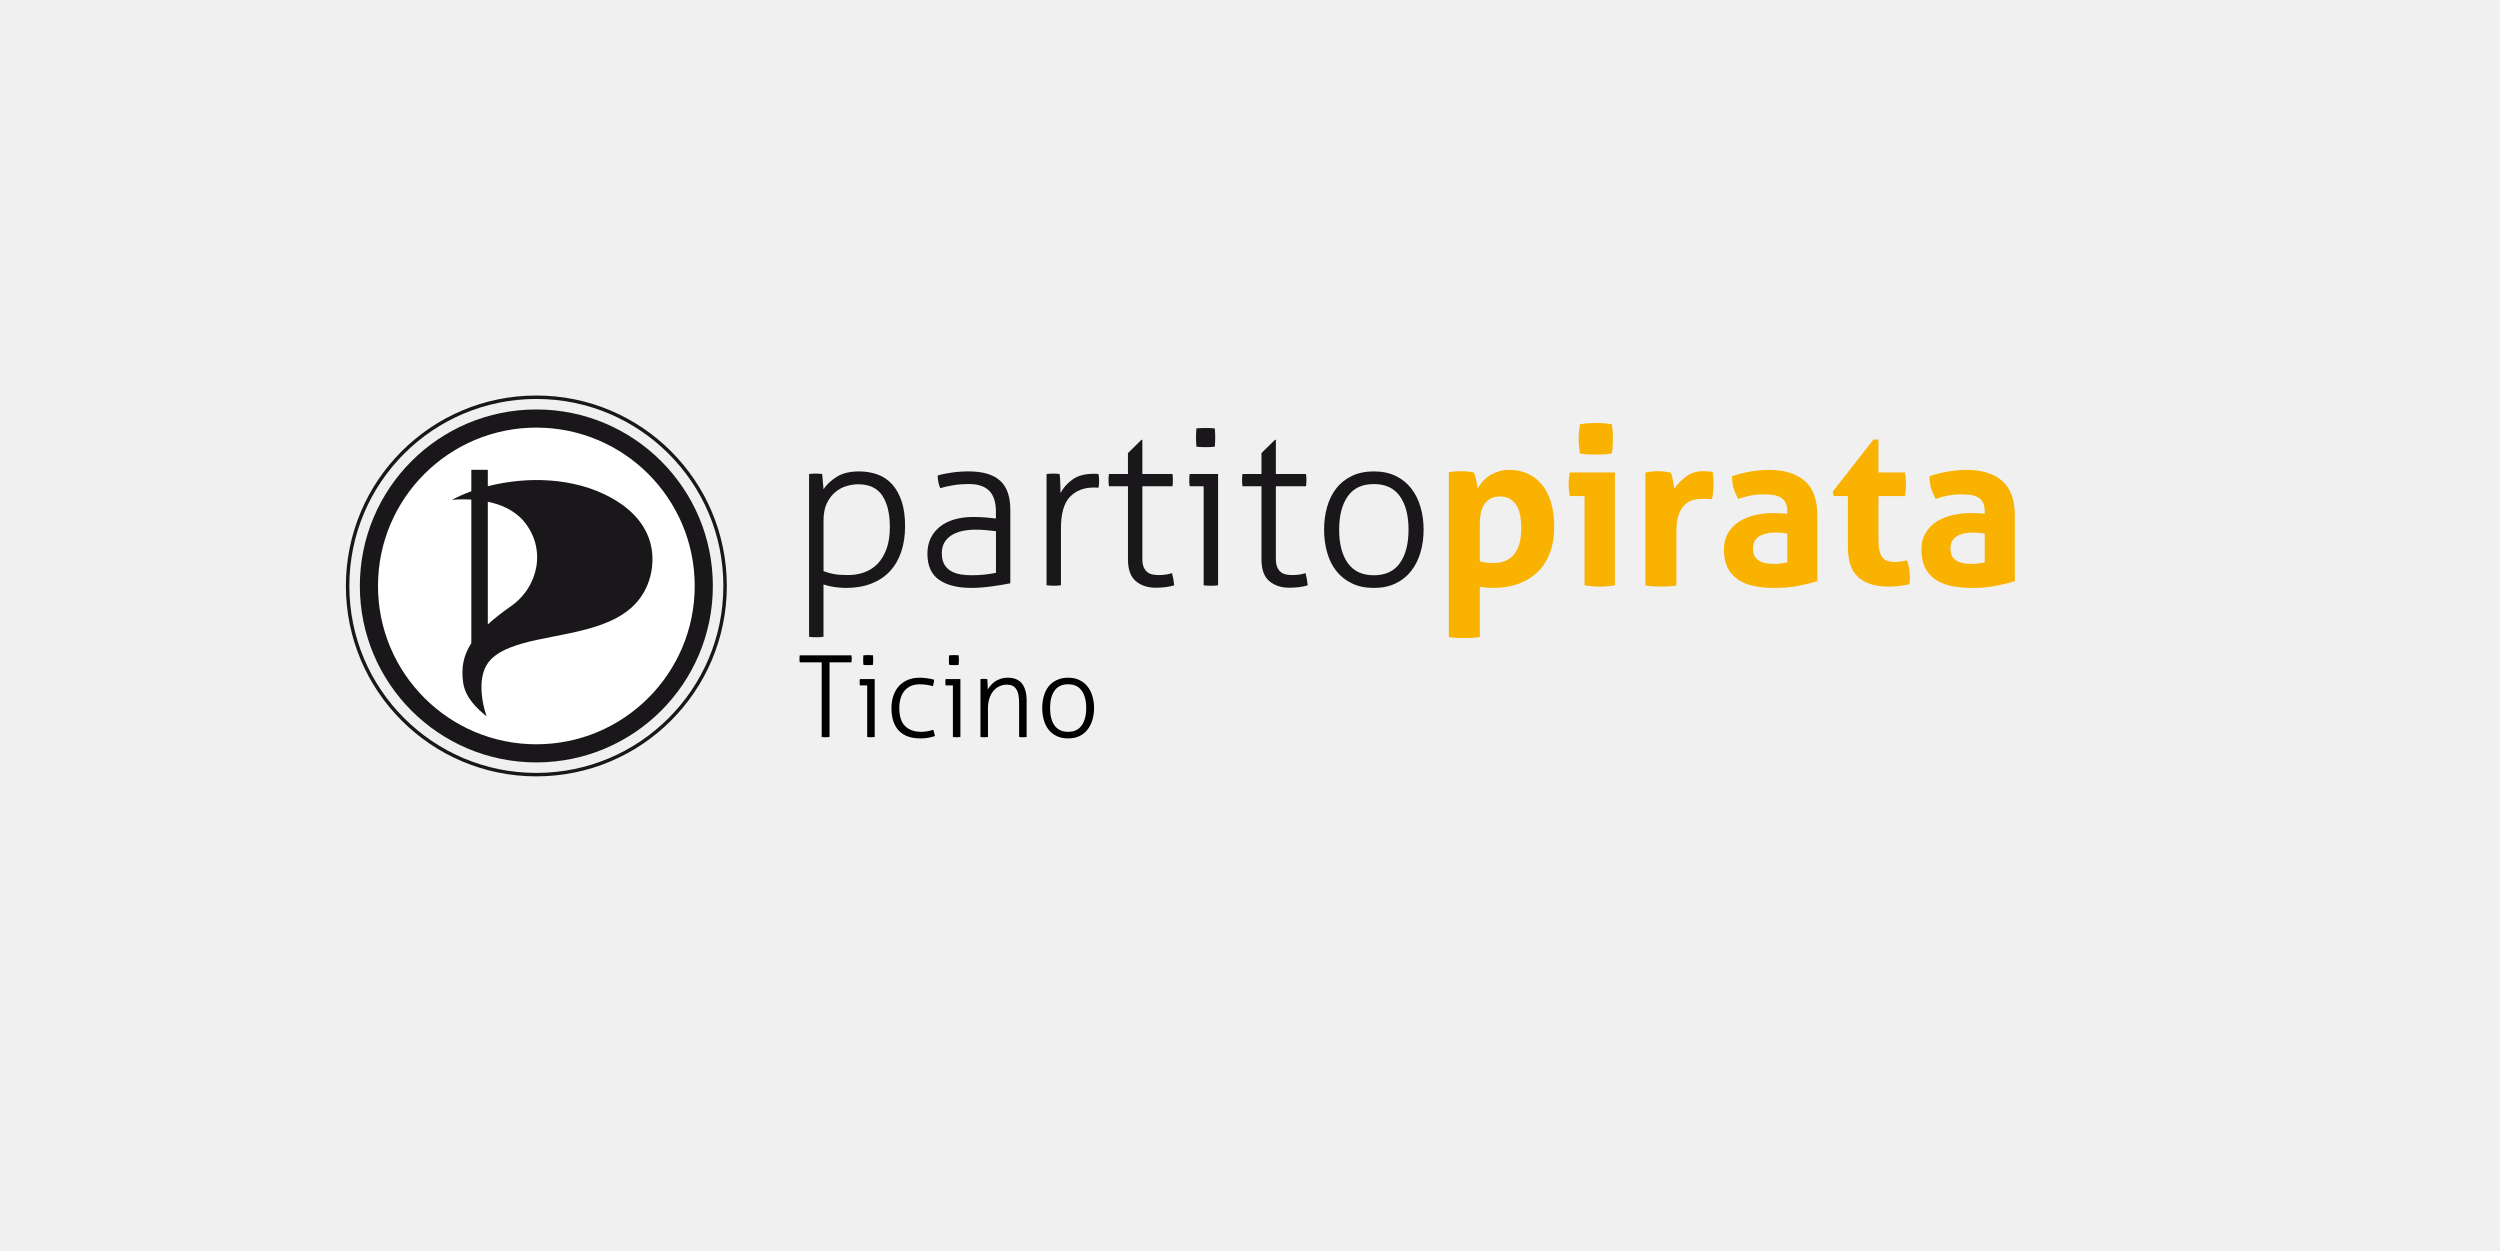
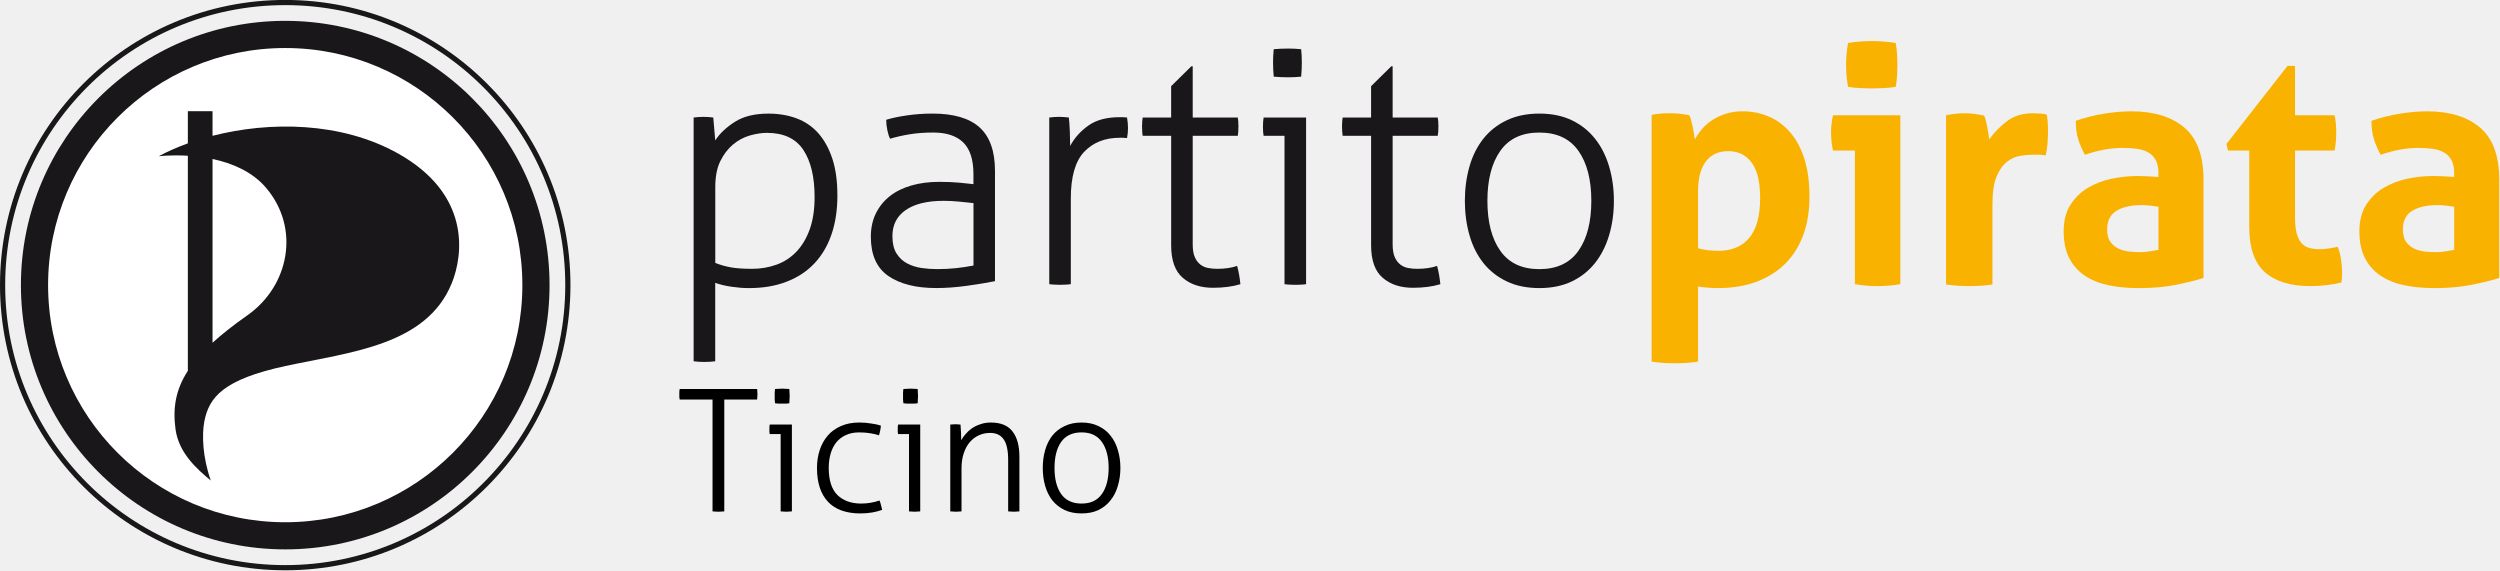
- <svg xmlns="http://www.w3.org/2000/svg" width="181.417pt" height="90.709pt" id="svg2" version="1.1" stroke-width="0">
+ <svg xmlns="http://www.w3.org/2000/svg" width="161.53" height="36.85" id="svg2" version="1.1" style="stroke-width:0">
  <defs id="defs4" />
-   <g id="g3044">
+   <g id="g3044" transform="translate(-33.46574,-38.27117)">
    <g id="g3402" transform="translate(33.466,38.268)" style="fill:none">
      <circle id="circle3404" transform="translate(2.539,2.535)" r="15.89" cx="15.89" cy="15.89" d="m 31.78,15.89 c 0,8.776 -7.114,15.89 -15.89,15.89 C 7.114,31.78 0,24.666 0,15.89 0,7.114 7.114,0 15.89,0 c 8.776,0 15.89,7.114 15.89,15.89 z" style="fill:#ffffff" />
      <path id="path3406" transform="translate(1.351,1.35)" d="M 17.077,0 C 7.647,0 0,7.642 0,17.075 0,26.504 7.647,34.15 17.077,34.15 26.509,34.15 34.156,26.504 34.156,17.075 34.156,7.642 26.508,0 17.077,0 z m 0,32.396 c -8.46,0 -15.321,-6.859 -15.321,-15.32 0,-8.461 6.861,-15.32 15.321,-15.32 8.465,0 15.323,6.859 15.323,15.32 0,8.461 -6.859,15.32 -15.323,15.32 z" style="fill:#1a171b" />
      <path id="path3408" transform="translate(10.256,7.188)" d="M 15.473,2.738 C 11.777,0.667 7.148,0.649 3.476,1.59 l 0,-1.59 -1.595,0 0,2.078 C 1.197,2.325 0.564,2.605 0,2.91 0,2.91 0.793,2.812 1.881,2.879 l 0,13.896 c -0.792,1.221 -0.982,2.408 -0.796,3.777 0.211,1.531 1.367,2.554 2.277,3.311 -0.536,-1.545 -0.576,-2.95 -0.419,-3.801 0.301,-1.588 1.232,-2.729 5.252,-3.6 4.171,-0.898 9.112,-1.315 10.745,-5.364 0.745,-1.85 1.207,-5.736 -3.467,-8.36 z M 5.725,13.19 c -0.894,0.627 -1.637,1.212 -2.249,1.771 l 0,-11.873 c 1.242,0.263 2.557,0.801 3.463,1.867 2.23,2.633 1.474,6.35 -1.214,8.235 z" style="fill:#1a171b" />
      <g id="g3410" style="fill:none">
        <path id="path3412" d="M 0,18.425 C 0,8.245 8.252,0 18.428,0 l 0,0 c 10.177,0 18.429,8.245 18.43,18.425 l 0,0 C 36.857,28.599 28.605,36.85 18.428,36.85 l 0,0 C 8.252,36.85 0,28.599 0,18.425 z M 5.635,5.631 c -3.274,3.274 -5.3,7.796 -5.3,12.794 l 0,0 c 0,4.995 2.025,9.517 5.3,12.791 l 0,0 c 3.275,3.274 7.797,5.3 12.793,5.3 l 0,0 c 4.996,0 9.52,-2.025 12.794,-5.3 l 0,0 c 3.275,-3.274 5.301,-7.796 5.301,-12.791 l 0,0 c 0,-4.998 -2.025,-9.52 -5.301,-12.794 l 0,0 C 27.948,2.358 23.424,0.334 18.428,0.334 l 0,0 C 13.431,0.335 8.91,2.358 5.635,5.631 z" style="fill:#1a171b" />
      </g>
    </g>
    <g id="g3819" transform="translate(78.2824,40.9236)" style="fill:none">
      <path id="path3658" transform="translate(0,4.688)" d="M 1.398,9.648 C 1.72,9.775 2.054,9.87 2.4,9.933 c 0.344,0.063 0.806,0.095 1.383,0.095 0.549,0 1.07,-0.088 1.562,-0.264 C 5.838,9.588 6.267,9.31 6.634,8.93 6.999,8.549 7.287,8.068 7.499,7.483 7.71,6.9 7.816,6.201 7.816,5.383 7.816,4.088 7.572,3.074 7.087,2.343 6.602,1.611 5.816,1.244 4.733,1.244 4.397,1.244 4.03,1.301 3.635,1.413 3.24,1.525 2.879,1.72 2.548,1.994 2.217,2.267 1.944,2.628 1.725,3.07 1.506,3.513 1.399,4.074 1.399,4.75 l 0,4.898 z M 0.003,0.252 C 0.087,0.238 0.192,0.228 0.319,0.221 0.446,0.213 0.551,0.21 0.635,0.21 0.72,0.21 0.824,0.213 0.951,0.221 1.079,0.228 1.183,0.239 1.269,0.252 L 1.396,1.73 C 1.691,1.28 2.117,0.879 2.672,0.527 3.228,0.175 3.948,0 4.836,0 5.497,0 6.103,0.103 6.651,0.307 7.199,0.511 7.668,0.831 8.055,1.267 8.442,1.704 8.744,2.252 8.963,2.914 9.182,3.576 9.289,4.371 9.289,5.299 9.289,6.228 9.163,7.062 8.91,7.801 8.656,8.54 8.287,9.167 7.801,9.68 7.317,10.194 6.717,10.588 6.007,10.862 5.296,11.137 4.483,11.274 3.569,11.274 3.231,11.274 2.864,11.247 2.47,11.19 2.076,11.134 1.717,11.049 1.395,10.936 l 0,5.067 c -0.086,0.014 -0.205,0.024 -0.361,0.033 -0.153,0.006 -0.266,0.009 -0.336,0.009 -0.086,0 -0.2,-0.003 -0.35,-0.009 C 0.2,16.027 0.084,16.016 0,16.003 L 0,0.252 z" style="fill:#1a171b" />
      <path id="path3660" transform="translate(11.45,4.686)" d="M 6.629,5.785 C 6.39,5.758 6.091,5.726 5.733,5.691 5.374,5.656 5.032,5.637 4.709,5.637 3.653,5.637 2.837,5.834 2.26,6.229 1.683,6.623 1.394,7.186 1.394,7.917 c 0,0.464 0.088,0.838 0.264,1.119 0.177,0.281 0.404,0.496 0.687,0.644 0.282,0.148 0.591,0.246 0.929,0.297 0.338,0.049 0.676,0.072 1.014,0.072 0.437,0 0.845,-0.021 1.225,-0.062 0.38,-0.041 0.753,-0.099 1.119,-0.169 l 0,-4.033 z m 0,-1.878 C 6.629,2.978 6.41,2.299 5.974,1.869 5.537,1.44 4.891,1.225 4.032,1.225 3.47,1.225 2.956,1.263 2.491,1.341 2.028,1.418 1.612,1.513 1.245,1.625 1.176,1.499 1.116,1.316 1.067,1.077 1.016,0.837 0.993,0.612 0.993,0.401 1.358,0.288 1.808,0.194 2.344,0.116 2.879,0.039 3.428,0 3.991,0 5.356,0 6.37,0.299 7.03,0.897 7.692,1.495 8.022,2.435 8.022,3.714 l 0,7.115 c -0.492,0.099 -1.09,0.197 -1.794,0.296 -0.704,0.099 -1.372,0.148 -2.006,0.148 -1.31,0 -2.34,-0.262 -3.093,-0.781 C 0.376,9.971 0,9.127 0,7.959 0,7.396 0.107,6.893 0.326,6.448 0.545,6.006 0.847,5.632 1.234,5.329 1.621,5.027 2.087,4.799 2.629,4.643 3.17,4.489 3.764,4.411 4.412,4.411 c 0.507,0 0.943,0.02 1.309,0.053 0.366,0.035 0.669,0.067 0.908,0.096 z" style="fill:#1a171b" />
      <path id="path3662" transform="translate(22.978,4.898)" d="M 0,0.042 C 0.111,0.028 0.221,0.018 0.326,0.011 0.432,0.003 0.534,0 0.633,0 0.746,0 0.852,0.003 0.949,0.011 1.047,0.018 1.153,0.029 1.266,0.042 1.294,0.296 1.315,0.595 1.329,0.939 1.343,1.285 1.35,1.597 1.35,1.878 1.63,1.357 2.026,0.917 2.532,0.559 3.039,0.201 3.707,0.021 4.539,0.021 l 0.221,0 c 0.078,0 0.166,0.007 0.265,0.021 0.042,0.24 0.063,0.465 0.063,0.676 0,0.225 -0.021,0.443 -0.063,0.654 C 4.913,1.358 4.824,1.351 4.76,1.351 l -0.2,0 C 3.603,1.351 2.836,1.653 2.258,2.258 1.682,2.863 1.393,3.87 1.393,5.278 l 0,5.531 c -0.084,0.015 -0.2,0.024 -0.348,0.032 -0.148,0.006 -0.265,0.01 -0.349,0.01 -0.071,0 -0.185,-0.004 -0.338,-0.01 C 0.203,10.833 0.084,10.823 0,10.809 z" style="fill:#1a171b" />
      <path id="path3664" transform="translate(28.973,1.627)" d="m 1.88,4.496 -1.838,0 C 0.028,4.425 0.017,4.334 0.011,4.221 0.003,4.11 0,3.997 0,3.883 0,3.772 0.003,3.665 0.011,3.568 0.017,3.469 0.029,3.384 0.042,3.314 l 1.838,0 0,-2.026 L 3.189,0 l 0.085,0 0,3.314 2.913,0 c 0.014,0.07 0.023,0.155 0.031,0.254 0.006,0.098 0.01,0.204 0.01,0.315 0,0.114 -0.004,0.227 -0.01,0.338 C 6.21,4.334 6.2,4.425 6.187,4.496 l -2.913,0 0,7.009 c 0,0.353 0.045,0.63 0.137,0.834 0.091,0.205 0.211,0.363 0.358,0.476 0.147,0.113 0.316,0.187 0.508,0.222 0.189,0.036 0.383,0.053 0.58,0.053 0.492,0 0.921,-0.062 1.287,-0.189 0.099,0.366 0.17,0.76 0.211,1.182 -0.506,0.155 -1.098,0.232 -1.772,0.232 -0.803,0 -1.454,-0.215 -1.952,-0.645 -0.5,-0.428 -0.75,-1.129 -0.75,-2.1 l 0,-7.074 z" style="fill:#1a171b" />
      <path id="path3666" transform="translate(36.785,0.485)" d="M 0.696,1.816 C 0.681,1.689 0.672,1.535 0.663,1.351 0.657,1.168 0.653,1.013 0.653,0.887 0.653,0.774 0.657,0.633 0.663,0.464 0.672,0.295 0.682,0.155 0.696,0.042 0.823,0.027 0.977,0.017 1.159,0.01 1.343,0.003 1.498,0 1.625,0 1.737,0 1.879,0.003 2.047,0.01 2.216,0.017 2.357,0.028 2.47,0.042 2.484,0.155 2.493,0.295 2.501,0.464 2.508,0.633 2.512,0.774 2.512,0.887 2.512,1.013 2.508,1.168 2.501,1.351 2.493,1.535 2.483,1.689 2.47,1.816 2.357,1.83 2.216,1.84 2.047,1.847 1.879,1.855 1.737,1.857 1.625,1.857 1.498,1.857 1.343,1.855 1.159,1.847 0.977,1.841 0.823,1.83 0.696,1.816 m 0.697,3.822 -1.35,0 C 0.029,5.567 0.018,5.483 0.011,5.385 0.004,5.286 0,5.181 0,5.068 0,4.956 0.004,4.843 0.011,4.73 0.018,4.618 0.03,4.526 0.043,4.456 l 2.744,0 0,10.768 c -0.084,0.014 -0.2,0.025 -0.348,0.032 -0.148,0.007 -0.265,0.01 -0.35,0.01 -0.07,0 -0.184,-0.003 -0.337,-0.01 C 1.597,15.249 1.478,15.237 1.393,15.224 z" style="fill:#1a171b" />
      <path id="path3668" transform="translate(41.893,1.627)" d="m 1.879,4.496 -1.837,0 C 0.028,4.425 0.018,4.334 0.012,4.221 0.004,4.11 0,3.997 0,3.883 0,3.772 0.004,3.665 0.012,3.568 0.018,3.469 0.029,3.384 0.042,3.314 l 1.837,0 0,-2.026 L 3.188,0 l 0.084,0 0,3.314 2.914,0 c 0.015,0.07 0.024,0.155 0.033,0.254 0.006,0.098 0.01,0.204 0.01,0.315 0,0.114 -0.004,0.227 -0.01,0.338 C 6.21,4.334 6.2,4.425 6.186,4.496 l -2.914,0 0,7.009 c 0,0.353 0.047,0.63 0.138,0.834 0.092,0.205 0.212,0.363 0.36,0.476 0.146,0.112 0.315,0.187 0.506,0.222 0.189,0.036 0.384,0.053 0.58,0.053 0.492,0 0.923,-0.062 1.287,-0.189 0.1,0.366 0.17,0.76 0.211,1.182 C 5.848,14.238 5.258,14.315 4.582,14.315 3.78,14.315 3.13,14.1 2.63,13.67 2.13,13.242 1.88,12.541 1.88,11.57 l 0,-7.074 z" style="fill:#1a171b" />
      <path id="path3670" transform="translate(49.831,4.687)" d="M 4.814,10.05 C 5.94,10.05 6.781,9.655 7.337,8.867 7.893,8.08 8.171,7.003 8.171,5.637 8.171,4.272 7.893,3.195 7.337,2.407 6.78,1.619 5.94,1.225 4.814,1.225 3.688,1.225 2.847,1.619 2.291,2.407 1.735,3.195 1.457,4.272 1.457,5.637 c 0,1.366 0.277,2.443 0.834,3.23 0.556,0.789 1.397,1.183 2.523,1.183 m 0,1.224 C 4.011,11.274 3.308,11.13 2.703,10.841 2.098,10.553 1.594,10.154 1.193,9.649 0.793,9.142 0.492,8.545 0.297,7.854 0.099,7.166 0,6.426 0,5.637 0,4.849 0.099,4.11 0.297,3.421 0.492,2.731 0.793,2.132 1.193,1.626 1.593,1.119 2.097,0.722 2.703,0.433 3.308,0.145 4.012,0 4.814,0 5.616,0 6.316,0.145 6.916,0.433 7.514,0.722 8.014,1.12 8.414,1.626 8.815,2.132 9.117,2.73 9.322,3.421 c 0.204,0.688 0.307,1.428 0.307,2.216 0,0.789 -0.103,1.528 -0.307,2.217 -0.205,0.69 -0.507,1.288 -0.908,1.795 -0.4,0.506 -0.9,0.904 -1.498,1.192 -0.6,0.289 -1.3,0.433 -2.102,0.433" style="fill:#1a171b" />
      <path id="path3672" transform="translate(61.899,4.539)" d="M 2.999,8.847 C 3.379,8.958 3.814,9.015 4.309,9.015 5.18,9.015 5.85,8.734 6.315,8.17 6.778,7.608 7.01,6.756 7.01,5.615 7.01,5.179 6.975,4.774 6.906,4.401 6.835,4.028 6.716,3.708 6.547,3.44 6.378,3.173 6.163,2.962 5.903,2.807 5.641,2.652 5.322,2.575 4.942,2.575 4.59,2.575 4.291,2.642 4.045,2.775 3.799,2.909 3.599,3.092 3.442,3.324 3.288,3.556 3.175,3.828 3.104,4.137 3.035,4.447 3,4.778 3,5.129 L 3,8.847 z M 0.001,0.232 C 0.198,0.19 0.391,0.162 0.582,0.148 0.771,0.134 0.986,0.127 1.227,0.127 1.62,0.127 2.022,0.169 2.43,0.253 2.471,0.323 2.51,0.426 2.545,0.56 2.58,0.694 2.615,0.838 2.65,0.992 2.685,1.147 2.713,1.299 2.734,1.446 2.755,1.594 2.773,1.718 2.788,1.815 2.914,1.591 3.068,1.369 3.252,1.151 3.436,0.932 3.657,0.739 3.917,0.57 4.178,0.401 4.469,0.264 4.794,0.158 5.117,0.054 5.477,0 5.87,0 c 0.604,0 1.172,0.113 1.7,0.339 0.527,0.225 0.988,0.565 1.383,1.023 0.395,0.457 0.699,1.031 0.918,1.721 0.218,0.689 0.327,1.507 0.327,2.449 0,0.915 -0.134,1.734 -0.401,2.459 C 9.53,8.717 9.143,9.332 8.637,9.84 8.129,10.346 7.51,10.736 6.778,11.011 6.047,11.284 5.216,11.423 4.288,11.423 4.049,11.423 3.813,11.411 3.58,11.391 3.349,11.37 3.155,11.345 3,11.317 l 0,4.856 C 2.731,16.215 2.476,16.242 2.229,16.258 1.983,16.272 1.74,16.279 1.5,16.279 1.26,16.279 1.018,16.272 0.771,16.258 0.525,16.242 0.267,16.215 0,16.173 L 0,0.232 z" style="fill:#f9b200" />
      <path id="path3674" transform="translate(73.491,0)" d="M 1.098,2.956 C 1.013,2.477 0.971,2.006 0.971,1.542 0.971,1.092 1.013,0.62 1.098,0.127 1.337,0.084 1.594,0.053 1.868,0.032 2.143,0.011 2.393,0 2.618,0 2.858,0 3.118,0.011 3.399,0.032 3.681,0.053 3.942,0.084 4.18,0.127 4.223,0.366 4.25,0.602 4.265,0.835 4.278,1.066 4.286,1.302 4.286,1.542 4.286,1.767 4.278,1.999 4.265,2.238 4.25,2.476 4.223,2.717 4.18,2.956 3.942,2.998 3.684,3.026 3.41,3.041 3.135,3.054 2.878,3.061 2.639,3.061 2.414,3.061 2.16,3.054 1.879,3.041 1.597,3.026 1.337,2.998 1.098,2.956 m 0.443,4.117 -1.414,0 C 0.084,6.889 0.053,6.696 0.031,6.493 0.01,6.289 0,6.095 0,5.912 0,5.531 0.042,5.159 0.127,4.793 l 4.35,0 0,10.915 c -0.508,0.084 -1,0.127 -1.479,0.127 -0.465,0 -0.95,-0.043 -1.457,-0.127 z" style="fill:#f9b200" />
      <path id="path3676" transform="translate(80.921,4.665)" d="M 0.002,0.128 C 0.213,0.086 0.412,0.054 0.604,0.033 0.793,0.012 1,0.001 1.227,0.001 1.438,0.001 1.645,0.015 1.85,0.043 2.053,0.072 2.254,0.107 2.452,0.149 2.495,0.218 2.532,0.321 2.567,0.455 2.602,0.589 2.634,0.73 2.663,0.877 2.69,1.025 2.716,1.173 2.737,1.32 2.758,1.467 2.775,1.591 2.79,1.69 3.099,1.253 3.478,0.863 3.93,0.517 4.38,0.173 4.945,0 5.618,0 5.76,0 5.921,0.007 6.104,0.021 6.286,0.036 6.42,0.055 6.505,0.084 c 0.028,0.14 0.049,0.302 0.063,0.486 0.014,0.183 0.021,0.372 0.021,0.568 0,0.24 -0.011,0.5 -0.031,0.781 C 6.536,2.201 6.498,2.468 6.441,2.722 6.286,2.694 6.114,2.68 5.924,2.68 l -0.348,0 C 5.336,2.68 5.068,2.704 4.773,2.753 4.477,2.803 4.195,2.933 3.928,3.145 3.659,3.356 3.439,3.672 3.263,4.095 3.087,4.518 2.999,5.108 2.999,5.867 l 0,5.195 C 2.745,11.104 2.493,11.13 2.239,11.146 1.985,11.16 1.739,11.167 1.499,11.167 1.26,11.167 1.018,11.16 0.771,11.146 0.524,11.13 0.267,11.104 0,11.062 L 0,0.128 z" style="fill:#f9b200" />
      <path id="path3678" transform="translate(88.521,4.541)" d="M 6.125,6.164 C 5.956,6.136 5.772,6.11 5.575,6.09 5.379,6.069 5.202,6.058 5.048,6.058 4.359,6.058 3.814,6.181 3.411,6.427 3.011,6.674 2.809,7.072 2.809,7.62 c 0,0.366 0.077,0.647 0.232,0.845 0.154,0.197 0.341,0.342 0.56,0.433 0.218,0.092 0.45,0.147 0.696,0.169 0.247,0.021 0.461,0.031 0.645,0.031 0.211,0 0.422,-0.017 0.633,-0.053 C 5.786,9.01 5.969,8.979 6.125,8.951 l 0,-2.787 z m 0,-2.176 C 6.125,3.65 6.067,3.377 5.956,3.166 5.843,2.955 5.688,2.789 5.491,2.67 5.294,2.55 5.052,2.469 4.762,2.427 4.474,2.385 4.153,2.363 3.801,2.363 3.041,2.363 2.233,2.511 1.373,2.807 1.176,2.441 1.027,2.096 0.93,1.772 0.83,1.448 0.782,1.062 0.782,0.611 1.401,0.4 2.022,0.246 2.64,0.147 3.259,0.049 3.836,0 4.371,0 5.835,0 6.978,0.352 7.802,1.056 8.626,1.76 9.037,2.886 9.037,4.433 l 0,6.334 C 8.544,10.922 7.945,11.07 7.242,11.211 6.539,11.351 5.744,11.422 4.857,11.422 4.138,11.422 3.48,11.358 2.882,11.232 2.284,11.105 1.771,10.894 1.341,10.599 0.911,10.303 0.581,9.923 0.348,9.458 0.117,8.994 0,8.424 0,7.748 0,7.072 0.144,6.506 0.433,6.049 0.721,5.592 1.094,5.225 1.551,4.951 2.009,4.676 2.519,4.478 3.082,4.358 3.645,4.239 4.208,4.179 4.77,4.179 c 0.409,0 0.859,0.021 1.353,0.064 l 0,-0.255 z" style="fill:#f9b200" />
      <path id="path3680" transform="translate(99.037,1.605)" d="m 1.477,5.468 -1.373,0 L 0,5.046 3.948,0 l 0.485,0 0,3.188 2.554,0 c 0.043,0.211 0.071,0.401 0.086,0.57 0.014,0.168 0.021,0.345 0.021,0.527 0,0.197 -0.007,0.388 -0.021,0.57 C 7.058,5.038 7.03,5.242 6.987,5.467 l -2.554,0 0,4.286 c 0,0.436 0.035,0.788 0.106,1.056 0.07,0.268 0.172,0.478 0.306,0.633 0.133,0.155 0.298,0.261 0.496,0.317 0.196,0.056 0.429,0.084 0.696,0.084 0.212,0 0.418,-0.018 0.623,-0.053 0.203,-0.035 0.384,-0.067 0.537,-0.096 0.1,0.269 0.17,0.546 0.213,0.834 0.041,0.289 0.062,0.546 0.062,0.771 0,0.154 -0.004,0.285 -0.01,0.39 C 7.454,13.795 7.444,13.897 7.43,13.997 6.783,14.15 6.115,14.228 5.424,14.228 4.143,14.228 3.165,13.929 2.489,13.332 1.813,12.733 1.475,11.759 1.475,10.406 l 0,-4.938 z" style="fill:#f9b200" />
      <path id="path3682" transform="translate(107.628,4.541)" d="M 6.125,6.164 C 5.956,6.136 5.773,6.11 5.576,6.09 5.378,6.069 5.202,6.058 5.048,6.058 4.358,6.058 3.813,6.181 3.412,6.427 3.011,6.674 2.81,7.072 2.81,7.62 c 0,0.366 0.076,0.647 0.231,0.845 0.155,0.198 0.341,0.342 0.56,0.433 0.219,0.092 0.45,0.147 0.696,0.169 0.247,0.021 0.461,0.031 0.646,0.031 0.211,0 0.422,-0.017 0.633,-0.053 C 5.787,9.01 5.969,8.979 6.125,8.951 l 0,-2.787 z m 0,-2.176 C 6.125,3.65 6.068,3.377 5.956,3.166 5.843,2.955 5.689,2.789 5.49,2.67 5.294,2.55 5.052,2.469 4.762,2.427 4.474,2.385 4.154,2.363 3.802,2.363 3.041,2.363 2.232,2.511 1.373,2.807 1.176,2.441 1.028,2.096 0.931,1.772 0.831,1.448 0.783,1.062 0.783,0.611 1.402,0.4 2.021,0.246 2.642,0.147 3.259,0.049 3.836,0 4.371,0 5.835,0 6.979,0.352 7.802,1.056 8.625,1.76 9.037,2.886 9.037,4.433 l 0,6.334 c -0.493,0.155 -1.091,0.303 -1.794,0.444 -0.704,0.14 -1.499,0.211 -2.387,0.211 -0.717,0 -1.375,-0.064 -1.974,-0.19 C 2.284,11.105 1.77,10.894 1.34,10.599 0.911,10.303 0.581,9.923 0.348,9.458 0.117,8.994 0,8.424 0,7.748 0,7.072 0.145,6.506 0.434,6.049 0.721,5.592 1.094,5.225 1.552,4.951 2.009,4.676 2.52,4.478 3.082,4.358 3.644,4.239 4.208,4.179 4.771,4.179 c 0.408,0 0.858,0.021 1.352,0.064 l 0,-0.255 z" style="fill:#f9b200" />
    </g>
    <g id="text3834" style="font-size:11px;fill:#000000;font-family:Aller Light">
-       <path id="path3032" style="" d="m 79.504,64.086 -2.123,0 c -0.007,-0.044 -0.015,-0.095 -0.022,-0.154 0,-0.066 0,-0.128 0,-0.187 0,-0.051 0,-0.11 0,-0.176 0.007,-0.066 0.015,-0.121 0.022,-0.165 l 5.005,0 c 0.007,0.044 0.011,0.095 0.011,0.154 0.007,0.059 0.011,0.117 0.011,0.176 -5e-6,0.051 -0.004,0.114 -0.011,0.187 -5e-6,0.066 -0.004,0.121 -0.011,0.165 l -2.123,0 0,7.227 c -0.051,0.007 -0.11,0.011 -0.176,0.011 -0.066,0.007 -0.132,0.011 -0.198,0.011 -0.073,0 -0.147,-0.004 -0.22,-0.011 -0.066,0 -0.121,-0.004 -0.165,-0.011 l 0,-7.227" />
-       <path id="path3034" style="" d="m 83.905,66.319 -0.704,0 c -0.007,-0.037 -0.015,-0.081 -0.022,-0.132 -10e-7,-0.051 -10e-7,-0.106 0,-0.165 -10e-7,-0.059 -10e-7,-0.117 0,-0.176 0.007,-0.059 0.015,-0.106 0.022,-0.143 l 1.43,0 0,5.61 c -0.044,0.007 -0.106,0.011 -0.187,0.011 -0.073,0.007 -0.132,0.011 -0.176,0.011 -0.037,0 -0.095,-0.004 -0.176,-0.011 -0.081,0 -0.143,-0.004 -0.187,-0.011 l 0,-4.994 m -0.363,-1.991 c -0.007,-0.066 -0.015,-0.147 -0.022,-0.242 -10e-7,-0.095 -10e-7,-0.176 0,-0.242 -10e-7,-0.059 -10e-7,-0.132 0,-0.22 0.007,-0.088 0.015,-0.161 0.022,-0.22 0.066,-0.007 0.147,-0.011 0.242,-0.011 0.095,-0.007 0.176,-0.011 0.242,-0.011 0.059,8e-6 0.132,0.004 0.22,0.011 0.088,8e-6 0.161,0.004 0.22,0.011 0.007,0.059 0.011,0.132 0.011,0.22 0.007,0.088 0.011,0.161 0.011,0.22 -2e-6,0.066 -0.004,0.147 -0.011,0.242 -2e-6,0.095 -0.004,0.176 -0.011,0.242 -0.059,0.007 -0.132,0.015 -0.22,0.022 -0.088,7e-6 -0.161,7e-6 -0.22,0 -0.066,7e-6 -0.147,7e-6 -0.242,0 -0.095,-0.007 -0.176,-0.015 -0.242,-0.022" />
-       <path id="path3036" style="" d="m 90.29,70.609 c 0.037,0.073 0.07,0.172 0.099,0.297 0.037,0.125 0.062,0.227 0.077,0.308 -0.183,0.066 -0.392,0.121 -0.627,0.165 -0.235,0.044 -0.495,0.066 -0.781,0.066 -0.917,0 -1.613,-0.249 -2.09,-0.748 -0.477,-0.506 -0.715,-1.236 -0.715,-2.189 -1e-6,-0.418 0.059,-0.803 0.176,-1.155 0.117,-0.359 0.29,-0.671 0.517,-0.935 0.227,-0.264 0.51,-0.469 0.847,-0.616 0.345,-0.154 0.741,-0.231 1.188,-0.231 0.279,5e-6 0.543,0.022 0.792,0.066 0.257,0.037 0.458,0.081 0.605,0.132 -5e-6,0.095 -0.015,0.205 -0.044,0.33 -0.022,0.125 -0.048,0.224 -0.077,0.297 -0.147,-0.051 -0.334,-0.095 -0.561,-0.132 -0.22,-0.037 -0.458,-0.055 -0.715,-0.055 -0.33,5e-6 -0.62,0.059 -0.869,0.176 -0.242,0.11 -0.447,0.268 -0.616,0.473 -0.161,0.205 -0.282,0.447 -0.363,0.726 -0.081,0.279 -0.121,0.587 -0.121,0.924 -1e-6,0.792 0.187,1.375 0.561,1.749 0.381,0.367 0.895,0.55 1.54,0.55 0.22,0 0.429,-0.018 0.627,-0.055 0.205,-0.037 0.389,-0.084 0.55,-0.143" />
-       <path id="path3038" style="" d="m 92.198,66.319 -0.704,0 c -0.007,-0.037 -0.015,-0.081 -0.022,-0.132 0,-0.051 0,-0.106 0,-0.165 0,-0.059 0,-0.117 0,-0.176 0.007,-0.059 0.015,-0.106 0.022,-0.143 l 1.43,0 0,5.61 c -0.044,0.007 -0.106,0.011 -0.187,0.011 -0.073,0.007 -0.132,0.011 -0.176,0.011 -0.037,0 -0.095,-0.004 -0.176,-0.011 -0.081,0 -0.143,-0.004 -0.187,-0.011 l 0,-4.994 m -0.363,-1.991 c -0.007,-0.066 -0.015,-0.147 -0.022,-0.242 -10e-7,-0.095 -10e-7,-0.176 0,-0.242 -10e-7,-0.059 -10e-7,-0.132 0,-0.22 0.007,-0.088 0.015,-0.161 0.022,-0.22 0.066,-0.007 0.147,-0.011 0.242,-0.011 0.095,-0.007 0.176,-0.011 0.242,-0.011 0.059,8e-6 0.132,0.004 0.22,0.011 0.088,8e-6 0.161,0.004 0.22,0.011 0.007,0.059 0.011,0.132 0.011,0.22 0.007,0.088 0.011,0.161 0.011,0.22 -2e-6,0.066 -0.004,0.147 -0.011,0.242 -2e-6,0.095 -0.004,0.176 -0.011,0.242 -0.059,0.007 -0.132,0.015 -0.22,0.022 -0.088,7e-6 -0.161,7e-6 -0.22,0 -0.066,7e-6 -0.147,7e-6 -0.242,0 -0.095,-0.007 -0.176,-0.015 -0.242,-0.022" />
-       <path id="path3040" style="" d="m 94.865,65.703 c 0.059,-0.007 0.114,-0.011 0.165,-0.011 0.059,-0.007 0.114,-0.011 0.165,-0.011 0.059,5e-6 0.114,0.004 0.165,0.011 0.051,5e-6 0.106,0.004 0.165,0.011 0.015,0.132 0.026,0.297 0.033,0.495 0.007,0.198 0.011,0.37 0.011,0.517 0.073,-0.132 0.169,-0.264 0.286,-0.396 0.117,-0.139 0.253,-0.264 0.407,-0.374 0.161,-0.11 0.345,-0.198 0.55,-0.264 0.205,-0.073 0.429,-0.11 0.671,-0.11 0.645,5e-6 1.115,0.194 1.408,0.583 0.293,0.381 0.44,0.92 0.44,1.617 l 0,3.542 c -0.044,0.007 -0.106,0.011 -0.187,0.011 -0.073,0.007 -0.132,0.011 -0.176,0.011 -0.037,0 -0.095,-0.004 -0.176,-0.011 -0.081,0 -0.143,-0.004 -0.187,-0.011 l 0,-3.322 c -5e-6,-0.623 -0.099,-1.071 -0.297,-1.342 -0.191,-0.271 -0.48,-0.407 -0.869,-0.407 -0.257,5e-6 -0.499,0.051 -0.726,0.154 -0.227,0.103 -0.425,0.253 -0.594,0.451 -0.161,0.191 -0.29,0.429 -0.385,0.715 -0.095,0.286 -0.143,0.612 -0.143,0.979 l 0,2.772 c -0.044,0.007 -0.106,0.011 -0.187,0.011 -0.073,0.007 -0.132,0.011 -0.176,0.011 -0.037,0 -0.095,-0.004 -0.176,-0.011 -0.081,0 -0.143,-0.004 -0.187,-0.011 l 0,-5.61" />
-       <path id="path3042" style="" d="m 103.349,70.807 c 0.587,0 1.023,-0.205 1.309,-0.616 0.293,-0.411 0.44,-0.972 0.44,-1.683 -10e-6,-0.711 -0.147,-1.272 -0.44,-1.683 -0.286,-0.411 -0.722,-0.616 -1.309,-0.616 -0.587,5e-6 -1.027,0.205 -1.32,0.616 -0.286,0.411 -0.429,0.972 -0.429,1.683 0,0.711 0.143,1.272 0.429,1.683 0.293,0.411 0.733,0.616 1.32,0.616 m 0,0.638 c -0.418,0 -0.785,-0.073 -1.1,-0.22 -0.315,-0.154 -0.579,-0.363 -0.792,-0.627 -0.205,-0.264 -0.359,-0.576 -0.462,-0.935 -0.103,-0.359 -0.154,-0.744 -0.154,-1.155 0,-0.411 0.051,-0.796 0.154,-1.155 0.103,-0.359 0.257,-0.671 0.462,-0.935 0.213,-0.264 0.477,-0.469 0.792,-0.616 0.315,-0.154 0.682,-0.231 1.1,-0.231 0.418,5e-6 0.781,0.077 1.089,0.231 0.315,0.147 0.576,0.352 0.781,0.616 0.213,0.264 0.37,0.576 0.473,0.935 0.11,0.359 0.165,0.744 0.165,1.155 -10e-6,0.411 -0.055,0.796 -0.165,1.155 -0.103,0.359 -0.26,0.671 -0.473,0.935 -0.205,0.264 -0.466,0.473 -0.781,0.627 -0.308,0.147 -0.671,0.22 -1.089,0.22" />
+       <path id="path3032" d="m 79.504,64.086 -2.123,0 c -0.007,-0.044 -0.015,-0.095 -0.022,-0.154 0,-0.066 0,-0.128 0,-0.187 0,-0.051 0,-0.11 0,-0.176 0.007,-0.066 0.015,-0.121 0.022,-0.165 l 5.005,0 c 0.007,0.044 0.011,0.095 0.011,0.154 0.007,0.059 0.011,0.117 0.011,0.176 -5e-6,0.051 -0.004,0.114 -0.011,0.187 -5e-6,0.066 -0.004,0.121 -0.011,0.165 l -2.123,0 0,7.227 c -0.051,0.007 -0.11,0.011 -0.176,0.011 -0.066,0.007 -0.132,0.011 -0.198,0.011 -0.073,0 -0.147,-0.004 -0.22,-0.011 -0.066,0 -0.121,-0.004 -0.165,-0.011 l 0,-7.227" />
+       <path id="path3034" d="m 83.905,66.319 -0.704,0 c -0.007,-0.037 -0.015,-0.081 -0.022,-0.132 -10e-7,-0.051 -10e-7,-0.106 0,-0.165 -10e-7,-0.059 -10e-7,-0.117 0,-0.176 0.007,-0.059 0.015,-0.106 0.022,-0.143 l 1.43,0 0,5.61 c -0.044,0.007 -0.106,0.011 -0.187,0.011 -0.073,0.007 -0.132,0.011 -0.176,0.011 -0.037,0 -0.095,-0.004 -0.176,-0.011 -0.081,0 -0.143,-0.004 -0.187,-0.011 l 0,-4.994 m -0.363,-1.991 c -0.007,-0.066 -0.015,-0.147 -0.022,-0.242 -10e-7,-0.095 -10e-7,-0.176 0,-0.242 -10e-7,-0.059 -10e-7,-0.132 0,-0.22 0.007,-0.088 0.015,-0.161 0.022,-0.22 0.066,-0.007 0.147,-0.011 0.242,-0.011 0.095,-0.007 0.176,-0.011 0.242,-0.011 0.059,8e-6 0.132,0.004 0.22,0.011 0.088,8e-6 0.161,0.004 0.22,0.011 0.007,0.059 0.011,0.132 0.011,0.22 0.007,0.088 0.011,0.161 0.011,0.22 -2e-6,0.066 -0.004,0.147 -0.011,0.242 -2e-6,0.095 -0.004,0.176 -0.011,0.242 -0.059,0.007 -0.132,0.015 -0.22,0.022 -0.088,7e-6 -0.161,7e-6 -0.22,0 -0.066,7e-6 -0.147,7e-6 -0.242,0 -0.095,-0.007 -0.176,-0.015 -0.242,-0.022" />
+       <path id="path3036" d="m 90.29,70.609 c 0.037,0.073 0.07,0.172 0.099,0.297 0.037,0.125 0.062,0.227 0.077,0.308 -0.183,0.066 -0.392,0.121 -0.627,0.165 -0.235,0.044 -0.495,0.066 -0.781,0.066 -0.917,0 -1.613,-0.249 -2.09,-0.748 -0.477,-0.506 -0.715,-1.236 -0.715,-2.189 -1e-6,-0.418 0.059,-0.803 0.176,-1.155 0.117,-0.359 0.29,-0.671 0.517,-0.935 0.227,-0.264 0.51,-0.469 0.847,-0.616 0.345,-0.154 0.741,-0.231 1.188,-0.231 0.279,5e-6 0.543,0.022 0.792,0.066 0.257,0.037 0.458,0.081 0.605,0.132 -5e-6,0.095 -0.015,0.205 -0.044,0.33 -0.022,0.125 -0.048,0.224 -0.077,0.297 -0.147,-0.051 -0.334,-0.095 -0.561,-0.132 -0.22,-0.037 -0.458,-0.055 -0.715,-0.055 -0.33,5e-6 -0.62,0.059 -0.869,0.176 -0.242,0.11 -0.447,0.268 -0.616,0.473 -0.161,0.205 -0.282,0.447 -0.363,0.726 -0.081,0.279 -0.121,0.587 -0.121,0.924 -1e-6,0.792 0.187,1.375 0.561,1.749 0.381,0.367 0.895,0.55 1.54,0.55 0.22,0 0.429,-0.018 0.627,-0.055 0.205,-0.037 0.389,-0.084 0.55,-0.143" />
+       <path id="path3038" d="m 92.198,66.319 -0.704,0 c -0.007,-0.037 -0.015,-0.081 -0.022,-0.132 0,-0.051 0,-0.106 0,-0.165 0,-0.059 0,-0.117 0,-0.176 0.007,-0.059 0.015,-0.106 0.022,-0.143 l 1.43,0 0,5.61 c -0.044,0.007 -0.106,0.011 -0.187,0.011 -0.073,0.007 -0.132,0.011 -0.176,0.011 -0.037,0 -0.095,-0.004 -0.176,-0.011 -0.081,0 -0.143,-0.004 -0.187,-0.011 l 0,-4.994 m -0.363,-1.991 c -0.007,-0.066 -0.015,-0.147 -0.022,-0.242 -10e-7,-0.095 -10e-7,-0.176 0,-0.242 -10e-7,-0.059 -10e-7,-0.132 0,-0.22 0.007,-0.088 0.015,-0.161 0.022,-0.22 0.066,-0.007 0.147,-0.011 0.242,-0.011 0.095,-0.007 0.176,-0.011 0.242,-0.011 0.059,8e-6 0.132,0.004 0.22,0.011 0.088,8e-6 0.161,0.004 0.22,0.011 0.007,0.059 0.011,0.132 0.011,0.22 0.007,0.088 0.011,0.161 0.011,0.22 -2e-6,0.066 -0.004,0.147 -0.011,0.242 -2e-6,0.095 -0.004,0.176 -0.011,0.242 -0.059,0.007 -0.132,0.015 -0.22,0.022 -0.088,7e-6 -0.161,7e-6 -0.22,0 -0.066,7e-6 -0.147,7e-6 -0.242,0 -0.095,-0.007 -0.176,-0.015 -0.242,-0.022" />
+       <path id="path3040" d="m 94.865,65.703 c 0.059,-0.007 0.114,-0.011 0.165,-0.011 0.059,-0.007 0.114,-0.011 0.165,-0.011 0.059,5e-6 0.114,0.004 0.165,0.011 0.051,5e-6 0.106,0.004 0.165,0.011 0.015,0.132 0.026,0.297 0.033,0.495 0.007,0.198 0.011,0.37 0.011,0.517 0.073,-0.132 0.169,-0.264 0.286,-0.396 0.117,-0.139 0.253,-0.264 0.407,-0.374 0.161,-0.11 0.345,-0.198 0.55,-0.264 0.205,-0.073 0.429,-0.11 0.671,-0.11 0.645,5e-6 1.115,0.194 1.408,0.583 0.293,0.381 0.44,0.92 0.44,1.617 l 0,3.542 c -0.044,0.007 -0.106,0.011 -0.187,0.011 -0.073,0.007 -0.132,0.011 -0.176,0.011 -0.037,0 -0.095,-0.004 -0.176,-0.011 -0.081,0 -0.143,-0.004 -0.187,-0.011 l 0,-3.322 c -5e-6,-0.623 -0.099,-1.071 -0.297,-1.342 -0.191,-0.271 -0.48,-0.407 -0.869,-0.407 -0.257,5e-6 -0.499,0.051 -0.726,0.154 -0.227,0.103 -0.425,0.253 -0.594,0.451 -0.161,0.191 -0.29,0.429 -0.385,0.715 -0.095,0.286 -0.143,0.612 -0.143,0.979 l 0,2.772 c -0.044,0.007 -0.106,0.011 -0.187,0.011 -0.073,0.007 -0.132,0.011 -0.176,0.011 -0.037,0 -0.095,-0.004 -0.176,-0.011 -0.081,0 -0.143,-0.004 -0.187,-0.011 l 0,-5.61" />
+       <path id="path3042" d="m 103.349,70.807 c 0.587,0 1.023,-0.205 1.309,-0.616 0.293,-0.411 0.44,-0.972 0.44,-1.683 -10e-6,-0.711 -0.147,-1.272 -0.44,-1.683 -0.286,-0.411 -0.722,-0.616 -1.309,-0.616 -0.587,5e-6 -1.027,0.205 -1.32,0.616 -0.286,0.411 -0.429,0.972 -0.429,1.683 0,0.711 0.143,1.272 0.429,1.683 0.293,0.411 0.733,0.616 1.32,0.616 m 0,0.638 c -0.418,0 -0.785,-0.073 -1.1,-0.22 -0.315,-0.154 -0.579,-0.363 -0.792,-0.627 -0.205,-0.264 -0.359,-0.576 -0.462,-0.935 -0.103,-0.359 -0.154,-0.744 -0.154,-1.155 0,-0.411 0.051,-0.796 0.154,-1.155 0.103,-0.359 0.257,-0.671 0.462,-0.935 0.213,-0.264 0.477,-0.469 0.792,-0.616 0.315,-0.154 0.682,-0.231 1.1,-0.231 0.418,5e-6 0.781,0.077 1.089,0.231 0.315,0.147 0.576,0.352 0.781,0.616 0.213,0.264 0.37,0.576 0.473,0.935 0.11,0.359 0.165,0.744 0.165,1.155 -10e-6,0.411 -0.055,0.796 -0.165,1.155 -0.103,0.359 -0.26,0.671 -0.473,0.935 -0.205,0.264 -0.466,0.473 -0.781,0.627 -0.308,0.147 -0.671,0.22 -1.089,0.22" />
    </g>
  </g>
</svg>
